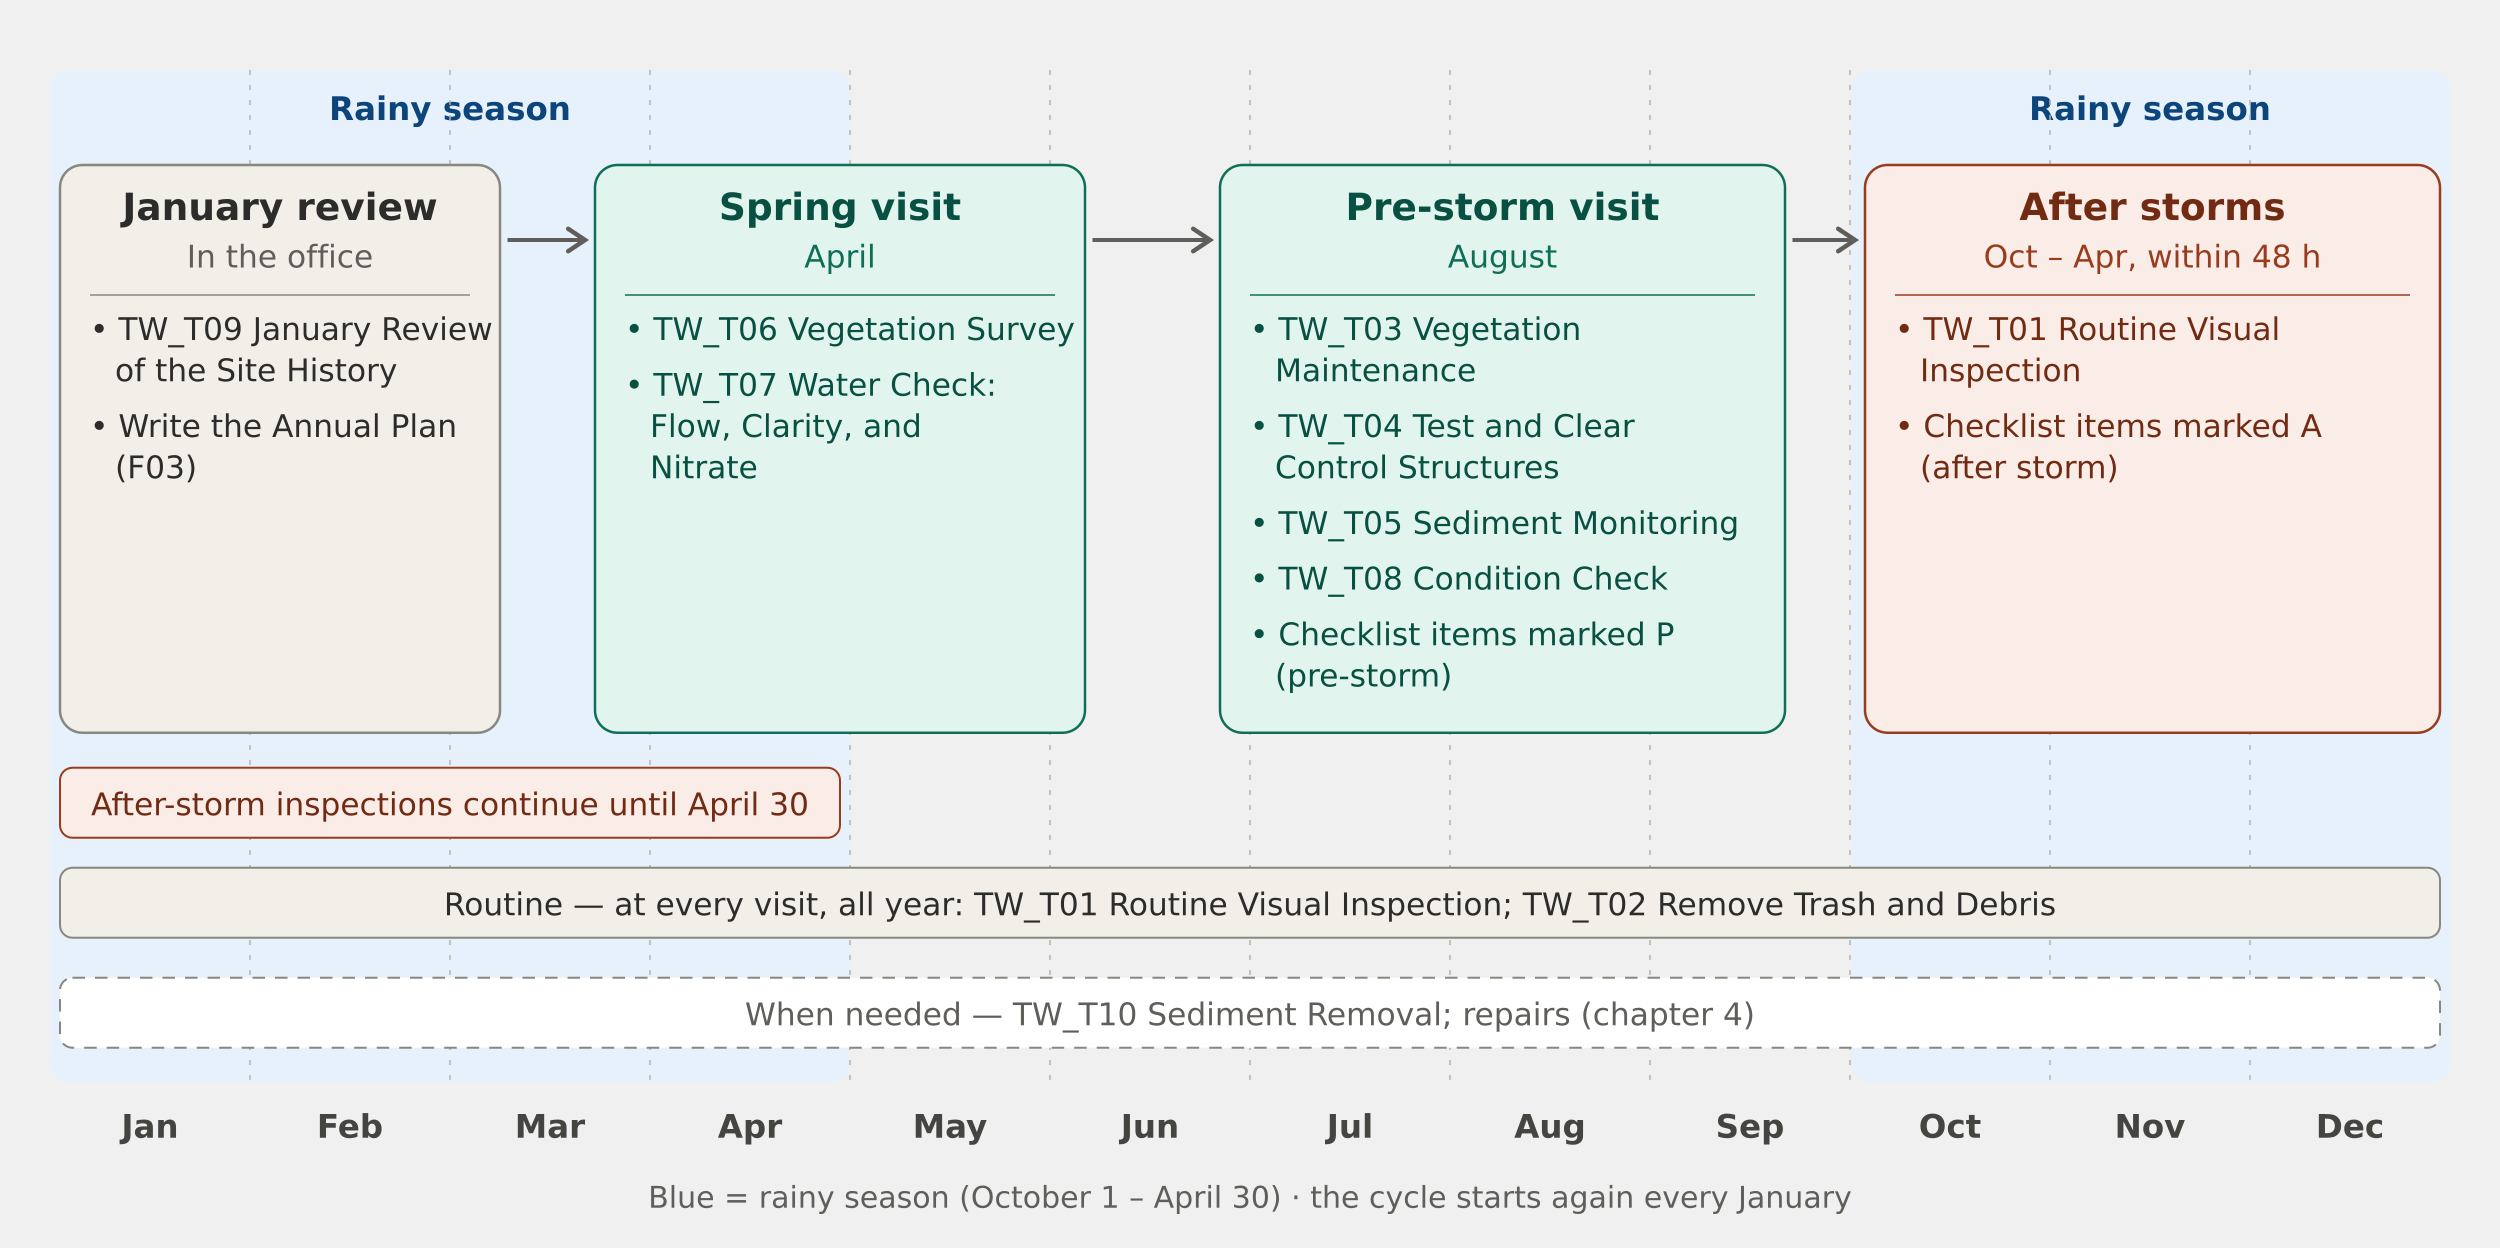
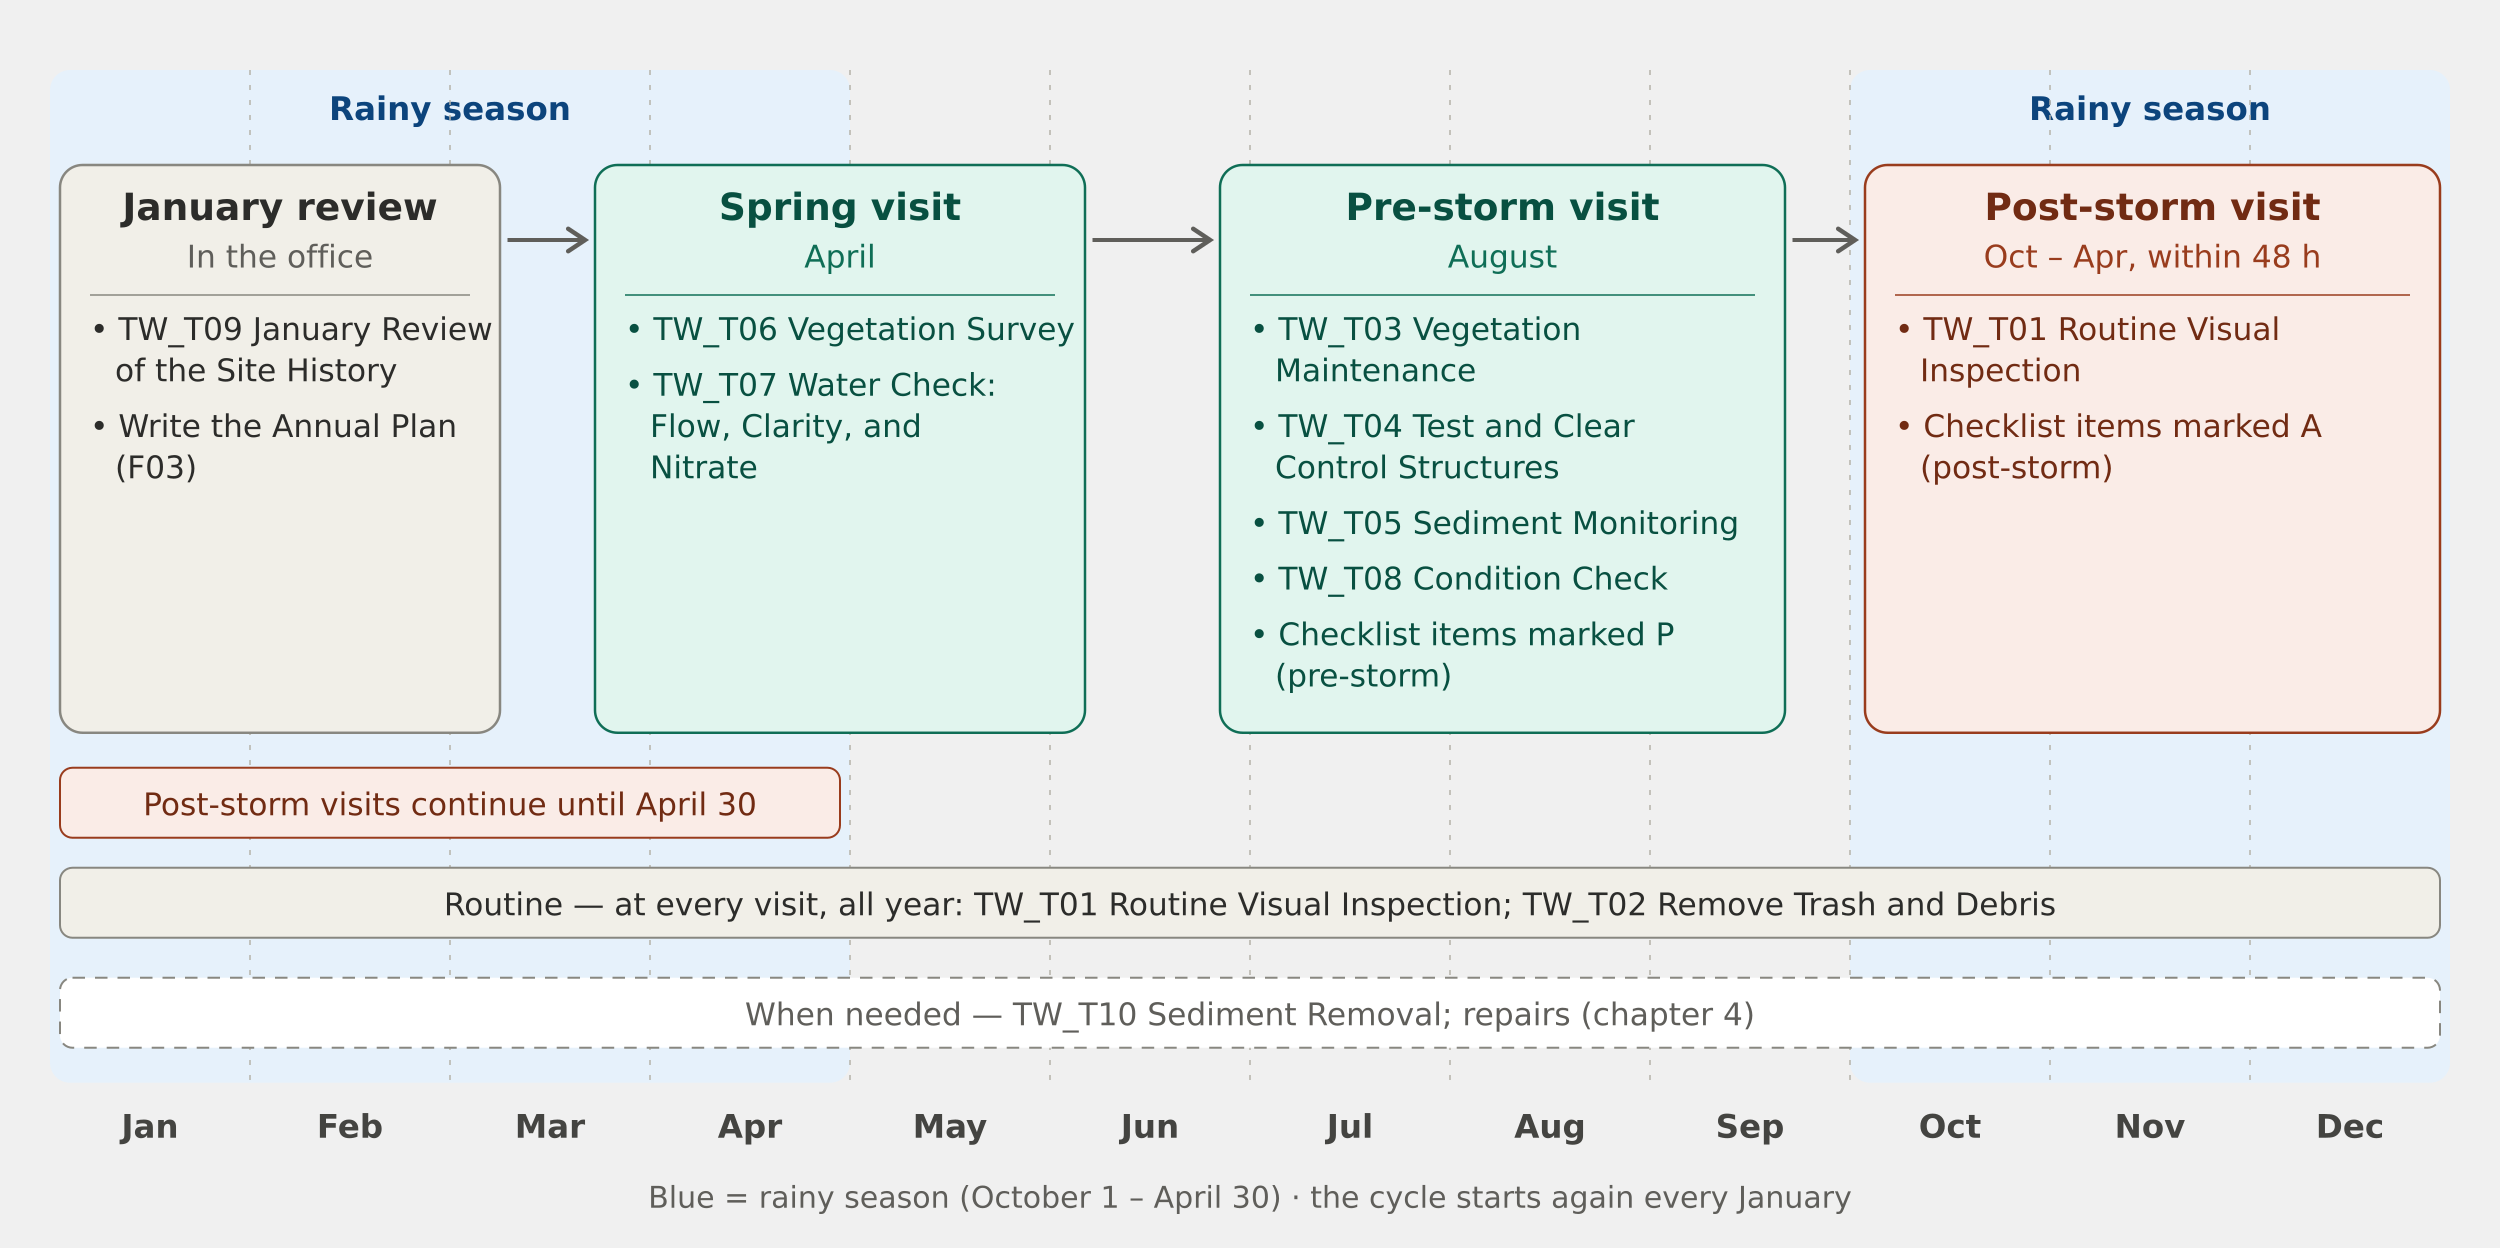
<svg xmlns="http://www.w3.org/2000/svg" viewBox="0 0 1000 499" width="1000" height="499">
  <defs>
    <marker id="ar" viewBox="0 0 10 10" refX="8" refY="5" markerWidth="7" markerHeight="7" orient="auto">
      <path d="M2 1L8 5L2 9" fill="none" stroke="#5F5E5A" stroke-width="1.6" stroke-linecap="round" />
    </marker>
  </defs>
  <rect x="20" y="28" width="320.0" height="405.1" rx="8" fill="#E6F1FB" />
  <rect x="740.0" y="28" width="240.0" height="405.1" rx="8" fill="#E6F1FB" />
  <text x="180.0" y="48.0" font-family="Public Sans, DejaVu Sans, Arial, sans-serif" font-size="13" font-weight="600" fill="#0C447C" text-anchor="middle">Rainy season</text>
  <text x="860.0" y="48.0" font-family="Public Sans, DejaVu Sans, Arial, sans-serif" font-size="13" font-weight="600" fill="#0C447C" text-anchor="middle">Rainy season</text>
  <line x1="100.0" y1="28" x2="100.0" y2="433.1" stroke="#B4B2A9" stroke-width="0.6" stroke-dasharray="2 4" />
  <line x1="180.0" y1="28" x2="180.0" y2="433.1" stroke="#B4B2A9" stroke-width="0.6" stroke-dasharray="2 4" />
  <line x1="260.0" y1="28" x2="260.0" y2="433.1" stroke="#B4B2A9" stroke-width="0.6" stroke-dasharray="2 4" />
  <line x1="340.0" y1="28" x2="340.0" y2="433.1" stroke="#B4B2A9" stroke-width="0.6" stroke-dasharray="2 4" />
  <line x1="420.0" y1="28" x2="420.0" y2="433.1" stroke="#B4B2A9" stroke-width="0.6" stroke-dasharray="2 4" />
  <line x1="500.0" y1="28" x2="500.0" y2="433.1" stroke="#B4B2A9" stroke-width="0.6" stroke-dasharray="2 4" />
  <line x1="580.0" y1="28" x2="580.0" y2="433.1" stroke="#B4B2A9" stroke-width="0.6" stroke-dasharray="2 4" />
  <line x1="660.0" y1="28" x2="660.0" y2="433.1" stroke="#B4B2A9" stroke-width="0.6" stroke-dasharray="2 4" />
  <line x1="740.0" y1="28" x2="740.0" y2="433.1" stroke="#B4B2A9" stroke-width="0.6" stroke-dasharray="2 4" />
  <line x1="820.0" y1="28" x2="820.0" y2="433.1" stroke="#B4B2A9" stroke-width="0.6" stroke-dasharray="2 4" />
  <line x1="900.0" y1="28" x2="900.0" y2="433.1" stroke="#B4B2A9" stroke-width="0.6" stroke-dasharray="2 4" />
  <rect x="24" y="66" width="176" height="227.1" rx="9" fill="#F1EFE8" stroke="#888780" stroke-width="1" />
  <text x="112.0" y="88.0" font-family="Public Sans, DejaVu Sans, Arial, sans-serif" font-size="15" font-weight="700" fill="#2C2C2A" text-anchor="middle">January review</text>
  <text x="112.0" y="107.0" font-family="Public Sans, DejaVu Sans, Arial, sans-serif" font-size="12.5" font-weight="400" fill="#5F5E5A" text-anchor="middle">In the office</text>
  <line x1="36" y1="118" x2="188" y2="118" stroke="#888780" stroke-width="0.6" />
  <text x="36.0" y="136.0" font-family="Public Sans, DejaVu Sans, Arial, sans-serif" font-size="12.5" font-weight="400" fill="#2C2C2A" text-anchor="start">• TW_T09 January Review</text>
  <text x="46.0" y="152.5" font-family="Public Sans, DejaVu Sans, Arial, sans-serif" font-size="12.5" font-weight="400" fill="#2C2C2A" text-anchor="start">of the Site History</text>
  <text x="36.0" y="174.8" font-family="Public Sans, DejaVu Sans, Arial, sans-serif" font-size="12.5" font-weight="400" fill="#2C2C2A" text-anchor="start">• Write the Annual Plan</text>
  <text x="46.0" y="191.3" font-family="Public Sans, DejaVu Sans, Arial, sans-serif" font-size="12.5" font-weight="400" fill="#2C2C2A" text-anchor="start">(F03)</text>
  <rect x="238" y="66" width="196" height="227.1" rx="9" fill="#E1F5EE" stroke="#0F6E56" stroke-width="1" />
  <text x="336.0" y="88.0" font-family="Public Sans, DejaVu Sans, Arial, sans-serif" font-size="15" font-weight="700" fill="#085041" text-anchor="middle">Spring visit</text>
  <text x="336.0" y="107.0" font-family="Public Sans, DejaVu Sans, Arial, sans-serif" font-size="12.5" font-weight="400" fill="#0F6E56" text-anchor="middle">April</text>
  <line x1="250" y1="118" x2="422" y2="118" stroke="#0F6E56" stroke-width="0.6" />
  <text x="250.0" y="136.0" font-family="Public Sans, DejaVu Sans, Arial, sans-serif" font-size="12.5" font-weight="400" fill="#085041" text-anchor="start">• TW_T06 Vegetation Survey</text>
  <text x="250.0" y="158.3" font-family="Public Sans, DejaVu Sans, Arial, sans-serif" font-size="12.5" font-weight="400" fill="#085041" text-anchor="start">• TW_T07 Water Check:</text>
  <text x="260.0" y="174.8" font-family="Public Sans, DejaVu Sans, Arial, sans-serif" font-size="12.5" font-weight="400" fill="#085041" text-anchor="start">Flow, Clarity, and</text>
  <text x="260.0" y="191.3" font-family="Public Sans, DejaVu Sans, Arial, sans-serif" font-size="12.5" font-weight="400" fill="#085041" text-anchor="start">Nitrate</text>
  <rect x="488" y="66" width="226" height="227.1" rx="9" fill="#E1F5EE" stroke="#0F6E56" stroke-width="1" />
  <text x="601.0" y="88.0" font-family="Public Sans, DejaVu Sans, Arial, sans-serif" font-size="15" font-weight="700" fill="#085041" text-anchor="middle">Pre-storm visit</text>
  <text x="601.0" y="107.0" font-family="Public Sans, DejaVu Sans, Arial, sans-serif" font-size="12.5" font-weight="400" fill="#0F6E56" text-anchor="middle">August</text>
  <line x1="500" y1="118" x2="702" y2="118" stroke="#0F6E56" stroke-width="0.6" />
  <text x="500.0" y="136.0" font-family="Public Sans, DejaVu Sans, Arial, sans-serif" font-size="12.5" font-weight="400" fill="#085041" text-anchor="start">• TW_T03 Vegetation</text>
  <text x="510.0" y="152.5" font-family="Public Sans, DejaVu Sans, Arial, sans-serif" font-size="12.5" font-weight="400" fill="#085041" text-anchor="start">Maintenance</text>
  <text x="500.0" y="174.8" font-family="Public Sans, DejaVu Sans, Arial, sans-serif" font-size="12.5" font-weight="400" fill="#085041" text-anchor="start">• TW_T04 Test and Clear</text>
  <text x="510.0" y="191.3" font-family="Public Sans, DejaVu Sans, Arial, sans-serif" font-size="12.5" font-weight="400" fill="#085041" text-anchor="start">Control Structures</text>
  <text x="500.0" y="213.6" font-family="Public Sans, DejaVu Sans, Arial, sans-serif" font-size="12.5" font-weight="400" fill="#085041" text-anchor="start">• TW_T05 Sediment Monitoring</text>
  <text x="500.0" y="235.8" font-family="Public Sans, DejaVu Sans, Arial, sans-serif" font-size="12.5" font-weight="400" fill="#085041" text-anchor="start">• TW_T08 Condition Check</text>
  <text x="500.0" y="258.1" font-family="Public Sans, DejaVu Sans, Arial, sans-serif" font-size="12.5" font-weight="400" fill="#085041" text-anchor="start">• Checklist items marked P</text>
  <text x="510.0" y="274.6" font-family="Public Sans, DejaVu Sans, Arial, sans-serif" font-size="12.5" font-weight="400" fill="#085041" text-anchor="start">(pre-storm)</text>
  <rect x="746" y="66" width="230" height="227.1" rx="9" fill="#FAECE7" stroke="#993C1D" stroke-width="1" />
-   <text x="861.0" y="88.0" font-family="Public Sans, DejaVu Sans, Arial, sans-serif" font-size="15" font-weight="700" fill="#712B13" text-anchor="middle">After storms</text>
+   <text x="861.0" y="88.0" font-family="Public Sans, DejaVu Sans, Arial, sans-serif" font-size="15" font-weight="700" fill="#712B13" text-anchor="middle">Post-storm visit</text>
  <text x="861.0" y="107.0" font-family="Public Sans, DejaVu Sans, Arial, sans-serif" font-size="12.5" font-weight="400" fill="#993C1D" text-anchor="middle">Oct – Apr, within 48 h</text>
  <line x1="758" y1="118" x2="964" y2="118" stroke="#993C1D" stroke-width="0.6" />
  <text x="758.0" y="136.0" font-family="Public Sans, DejaVu Sans, Arial, sans-serif" font-size="12.5" font-weight="400" fill="#712B13" text-anchor="start">• TW_T01 Routine Visual</text>
  <text x="768.0" y="152.5" font-family="Public Sans, DejaVu Sans, Arial, sans-serif" font-size="12.5" font-weight="400" fill="#712B13" text-anchor="start">Inspection</text>
  <text x="758.0" y="174.8" font-family="Public Sans, DejaVu Sans, Arial, sans-serif" font-size="12.5" font-weight="400" fill="#712B13" text-anchor="start">• Checklist items marked A</text>
-   <text x="768.0" y="191.3" font-family="Public Sans, DejaVu Sans, Arial, sans-serif" font-size="12.5" font-weight="400" fill="#712B13" text-anchor="start">(after storm)</text>
+   <text x="768.0" y="191.3" font-family="Public Sans, DejaVu Sans, Arial, sans-serif" font-size="12.5" font-weight="400" fill="#712B13" text-anchor="start">(post-storm)</text>
  <line x1="203" y1="96" x2="234" y2="96" stroke="#5F5E5A" stroke-width="1.6" marker-end="url(#ar)" />
  <line x1="437" y1="96" x2="484" y2="96" stroke="#5F5E5A" stroke-width="1.6" marker-end="url(#ar)" />
  <line x1="717" y1="96" x2="742" y2="96" stroke="#5F5E5A" stroke-width="1.6" marker-end="url(#ar)" />
  <rect x="24" y="307.1" width="312.0" height="28" rx="5" fill="#FAECE7" stroke="#993C1D" stroke-width="0.8" />
-   <text x="180.0" y="326.1" font-family="Public Sans, DejaVu Sans, Arial, sans-serif" font-size="12.5" font-weight="400" fill="#712B13" text-anchor="middle">After-storm inspections continue until April 30</text>
+   <text x="180.0" y="326.1" font-family="Public Sans, DejaVu Sans, Arial, sans-serif" font-size="12.5" font-weight="400" fill="#712B13" text-anchor="middle">Post-storm visits continue until April 30</text>
  <rect x="24" y="347.1" width="952" height="28" rx="5" fill="#F1EFE8" stroke="#888780" stroke-width="0.8" />
  <text x="500.0" y="366.1" font-family="Public Sans, DejaVu Sans, Arial, sans-serif" font-size="12.5" font-weight="400" fill="#2C2C2A" text-anchor="middle">Routine — at every visit, all year: TW_T01 Routine Visual Inspection; TW_T02 Remove Trash and Debris</text>
  <rect x="24" y="391.1" width="952" height="28" rx="5" fill="#FFFFFF" stroke="#888780" stroke-width="0.8" stroke-dasharray="5 4" />
  <text x="500.0" y="410.1" font-family="Public Sans, DejaVu Sans, Arial, sans-serif" font-size="12.5" font-weight="400" fill="#5F5E5A" text-anchor="middle">When needed — TW_T10 Sediment Removal; repairs (chapter 4)</text>
  <text x="60.0" y="455.1" font-family="Public Sans, DejaVu Sans, Arial, sans-serif" font-size="13" font-weight="600" fill="#444441" text-anchor="middle">Jan</text>
  <text x="140.0" y="455.1" font-family="Public Sans, DejaVu Sans, Arial, sans-serif" font-size="13" font-weight="600" fill="#444441" text-anchor="middle">Feb</text>
  <text x="220.0" y="455.1" font-family="Public Sans, DejaVu Sans, Arial, sans-serif" font-size="13" font-weight="600" fill="#444441" text-anchor="middle">Mar</text>
  <text x="300.0" y="455.1" font-family="Public Sans, DejaVu Sans, Arial, sans-serif" font-size="13" font-weight="600" fill="#444441" text-anchor="middle">Apr</text>
  <text x="380.0" y="455.1" font-family="Public Sans, DejaVu Sans, Arial, sans-serif" font-size="13" font-weight="600" fill="#444441" text-anchor="middle">May</text>
  <text x="460.0" y="455.1" font-family="Public Sans, DejaVu Sans, Arial, sans-serif" font-size="13" font-weight="600" fill="#444441" text-anchor="middle">Jun</text>
  <text x="540.0" y="455.1" font-family="Public Sans, DejaVu Sans, Arial, sans-serif" font-size="13" font-weight="600" fill="#444441" text-anchor="middle">Jul</text>
  <text x="620.0" y="455.1" font-family="Public Sans, DejaVu Sans, Arial, sans-serif" font-size="13" font-weight="600" fill="#444441" text-anchor="middle">Aug</text>
  <text x="700.0" y="455.1" font-family="Public Sans, DejaVu Sans, Arial, sans-serif" font-size="13" font-weight="600" fill="#444441" text-anchor="middle">Sep</text>
  <text x="780.0" y="455.1" font-family="Public Sans, DejaVu Sans, Arial, sans-serif" font-size="13" font-weight="600" fill="#444441" text-anchor="middle">Oct</text>
  <text x="860.0" y="455.1" font-family="Public Sans, DejaVu Sans, Arial, sans-serif" font-size="13" font-weight="600" fill="#444441" text-anchor="middle">Nov</text>
  <text x="940.0" y="455.1" font-family="Public Sans, DejaVu Sans, Arial, sans-serif" font-size="13" font-weight="600" fill="#444441" text-anchor="middle">Dec</text>
  <text x="500.0" y="483.1" font-family="Public Sans, DejaVu Sans, Arial, sans-serif" font-size="12" font-weight="400" fill="#5F5E5A" text-anchor="middle">Blue = rainy season (October 1 – April 30) · the cycle starts again every January </text>
</svg>
